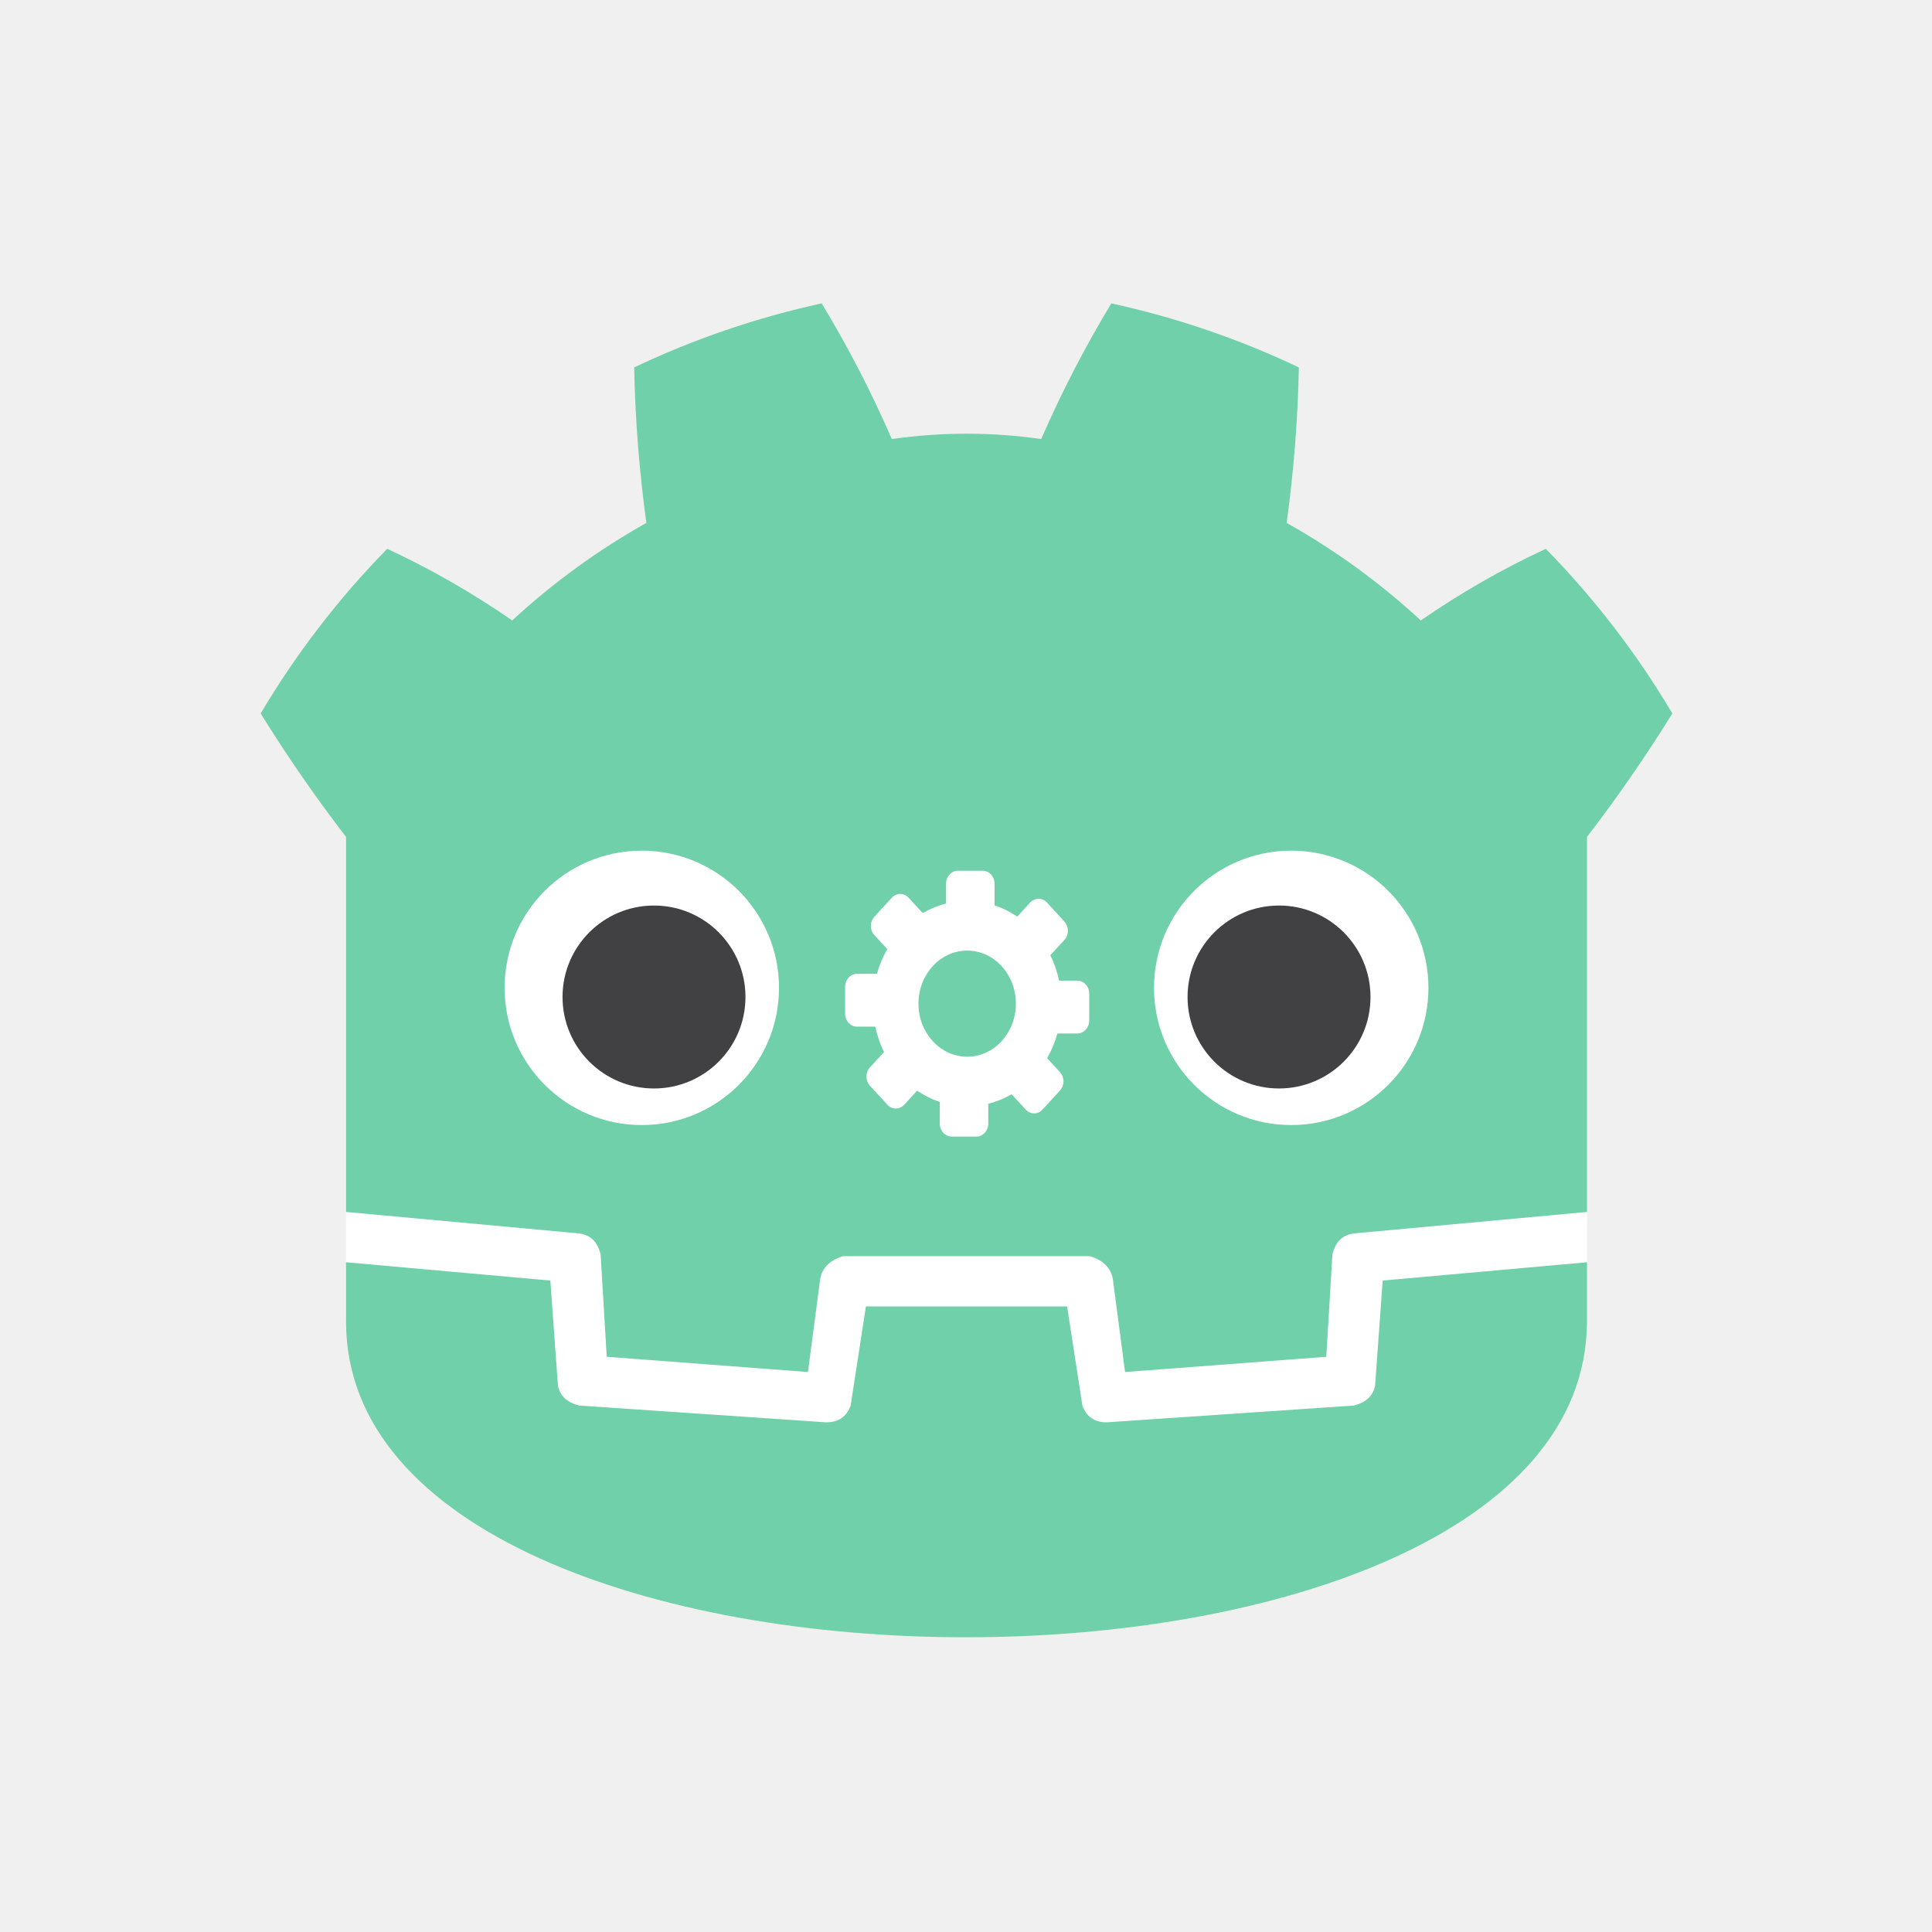
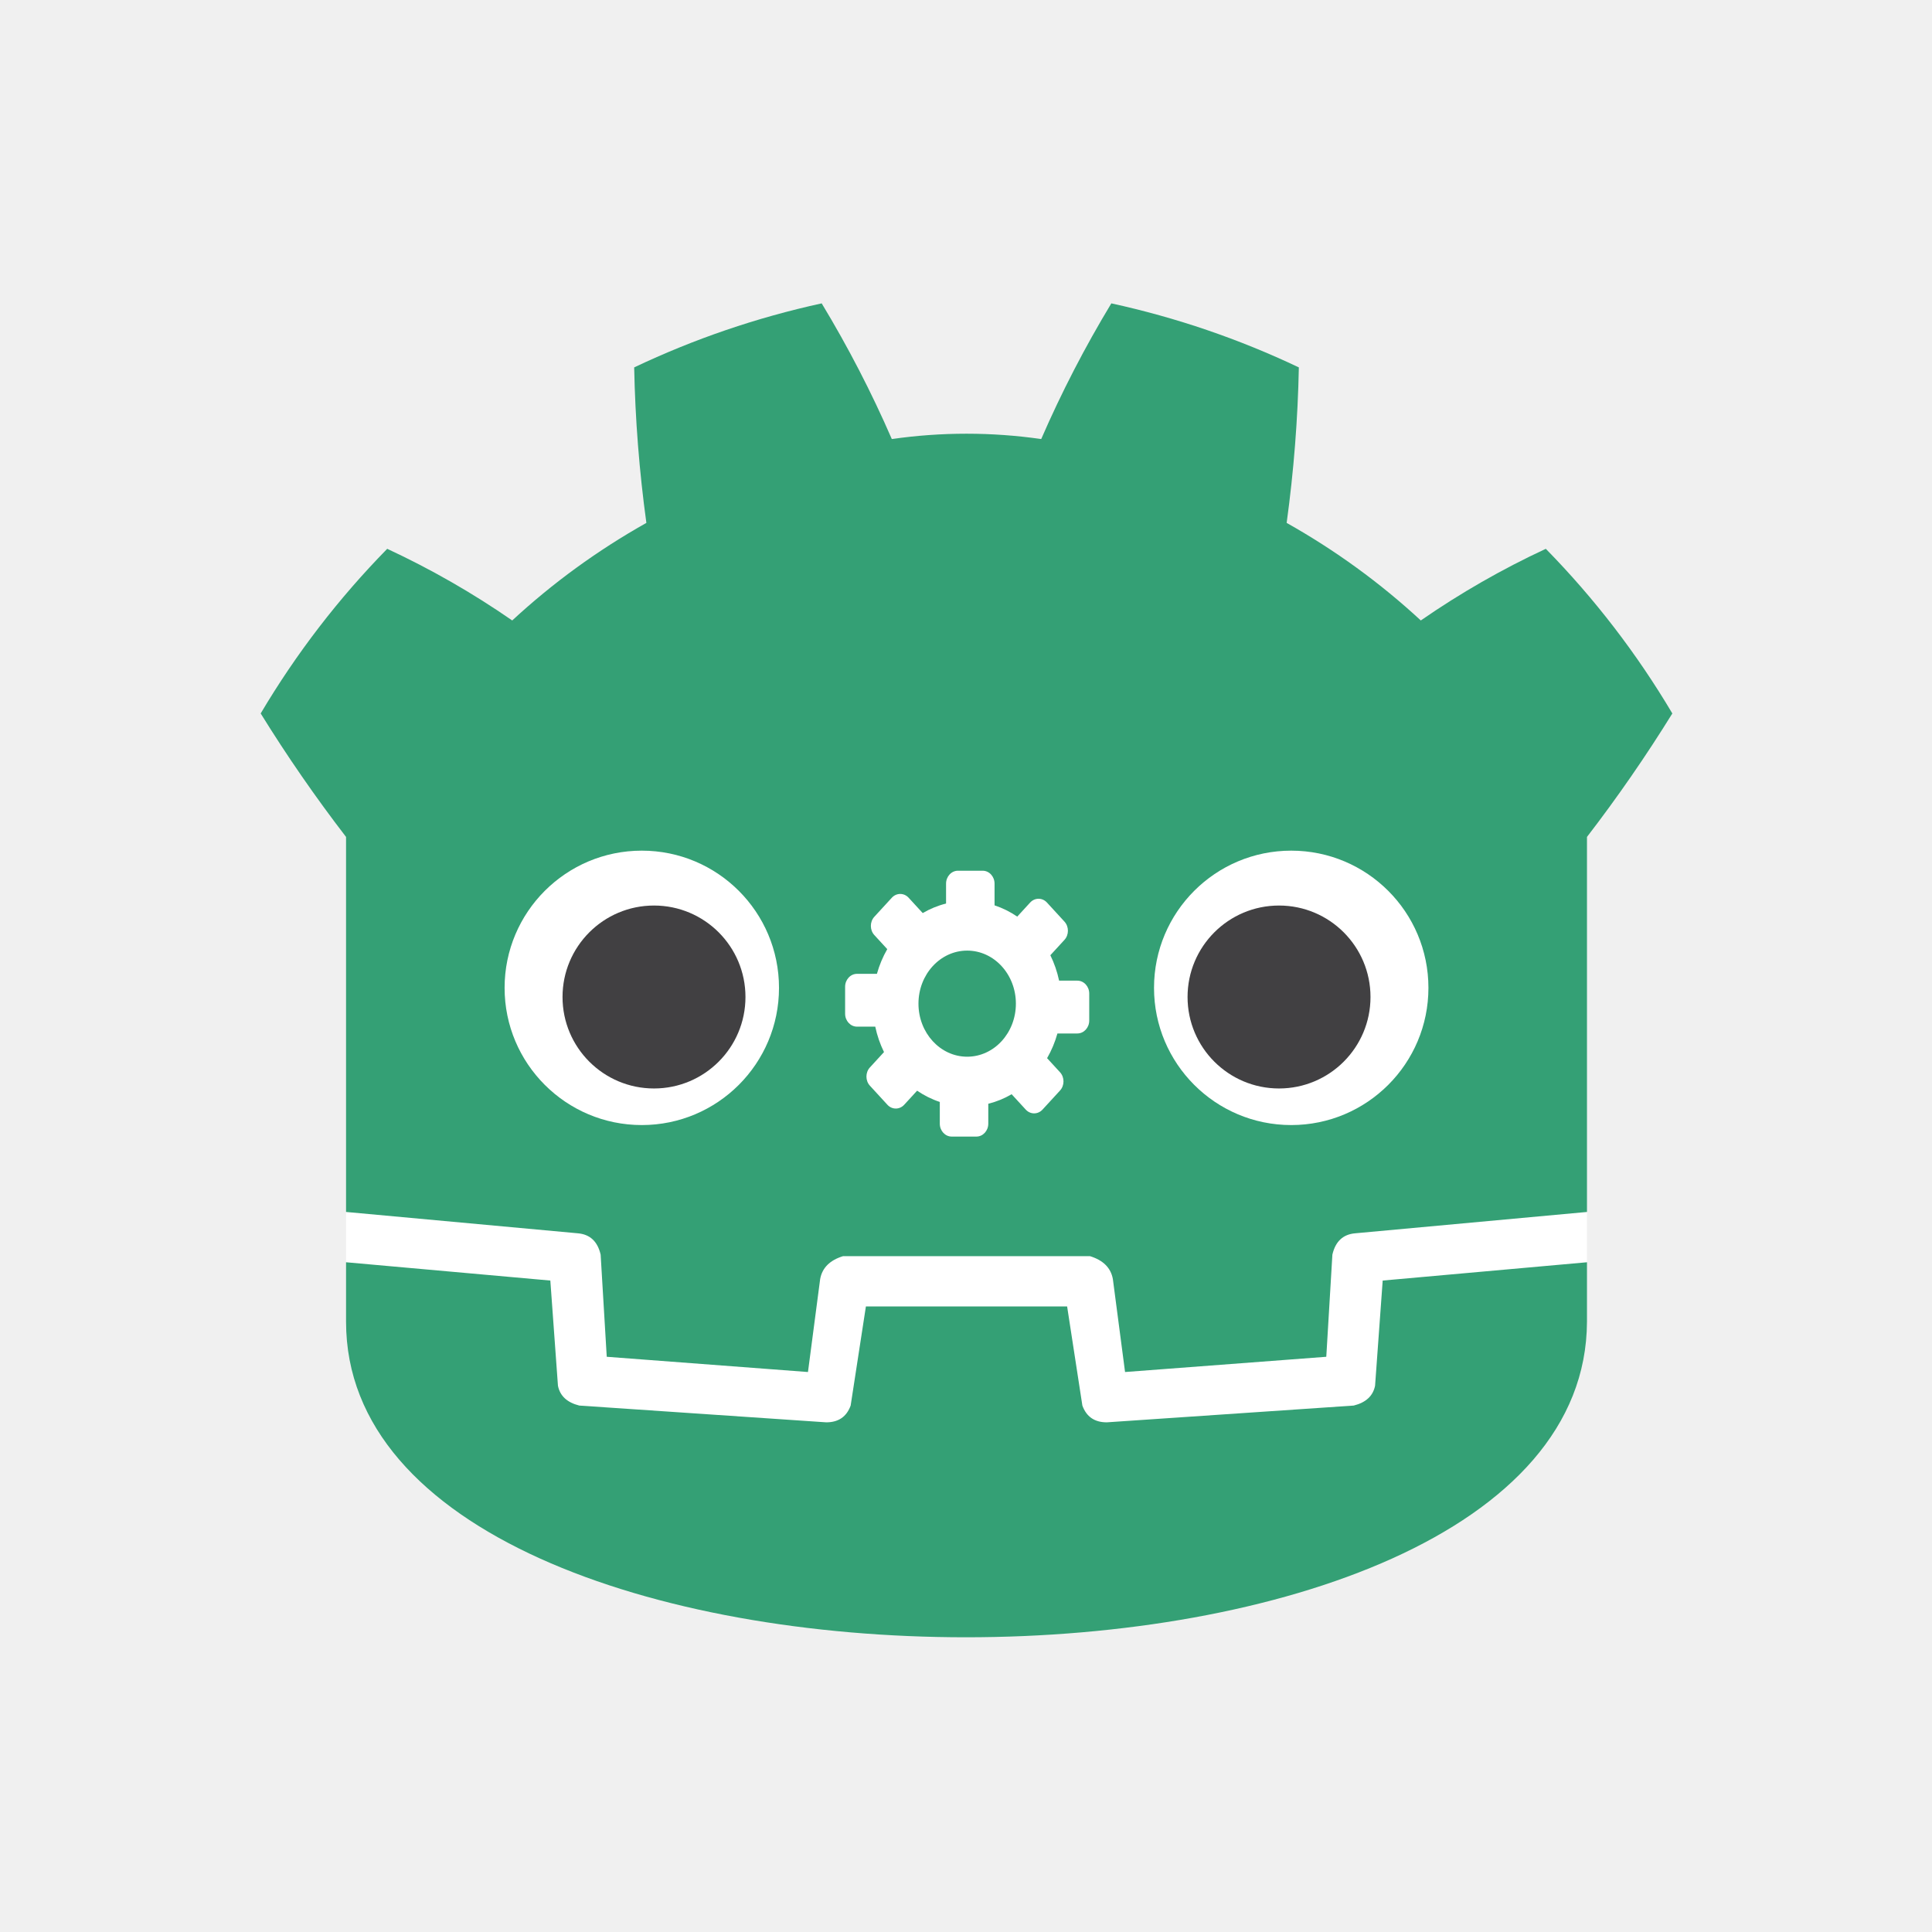
<svg xmlns="http://www.w3.org/2000/svg" width="128" height="128" version="1.1" id="svg6" xml:space="preserve">
  <defs id="defs6" />
  <g fill="#fff" transform="translate(12.322 12.322)scale(.101)" id="g4">
    <path d="M105 673v33q407 354 814 0v-33z" id="path1" />
-     <path fill="#478cbf" d="m105 673 152 14q12 1 15 14l4 67 132 10 8-61q2-11 15-15h162q13 4 15 15l8 61 132-10 4-67q3-13 15-14l152-14V427q30-39 56-81-35-59-83-108-43 20-82 47-40-37-88-64 7-51 8-102-59-28-123-42-26 43-46 89-49-7-98 0-20-46-46-89-64 14-123 42 1 51 8 102-48 27-88 64-39-27-82-47-48 49-83 108 26 42 56 81zm0 33v39c0 276 813 276 814 0v-39l-134 12-5 69q-2 10-14 13l-162 11q-12 0-16-11l-10-65H446l-10 65q-4 11-16 11l-162-11q-12-3-14-13l-5-69z" id="path2" style="fill:#6fd0a9;fill-opacity:1" />
+     <path fill="#478cbf" d="m105 673 152 14q12 1 15 14l4 67 132 10 8-61q2-11 15-15h162q13 4 15 15l8 61 132-10 4-67q3-13 15-14l152-14V427q30-39 56-81-35-59-83-108-43 20-82 47-40-37-88-64 7-51 8-102-59-28-123-42-26 43-46 89-49-7-98 0-20-46-46-89-64 14-123 42 1 51 8 102-48 27-88 64-39-27-82-47-48 49-83 108 26 42 56 81zm0 33v39c0 276 813 276 814 0v-39l-134 12-5 69q-2 10-14 13l-162 11q-12 0-16-11l-10-65H446l-10 65q-4 11-16 11l-162-11q-12-3-14-13l-5-69z" id="path2" style="fill:#34a075;fill-opacity:1" />
    <path fill-rule="evenodd" clip-rule="evenodd" d="m 564.757,470.028 11.491,12.516 c 3.025,3.294 3.025,8.683 0,11.977 l -9.254,10.078 c 2.553,5.192 4.501,10.788 5.74,16.679 h 11.988 c 4.278,0 7.779,3.812 7.779,8.47 v 17.699 c 0,4.659 -3.5,8.472 -7.779,8.472 h -13.083 c -1.604,5.766 -3.899,11.206 -6.782,16.205 l 8.486,9.239 c 3.025,3.297 3.025,8.686 0,11.979 l -11.491,12.516 c -3.025,3.293 -7.974,3.293 -10.997,0 l -9.255,-10.08 c -4.766,2.782 -9.905,4.905 -15.316,6.253 v 13.056 c 0,4.658 -3.499,8.47 -7.777,8.47 h -16.251 c -4.278,0 -7.779,-3.812 -7.779,-8.47 v -14.248 c -5.295,-1.749 -10.29,-4.248 -14.878,-7.387 l -8.485,9.242 c -3.027,3.294 -7.975,3.294 -11,0 l -11.491,-12.515 c -3.025,-3.294 -3.025,-8.683 0,-11.977 l 9.255,-10.08 c -2.554,-5.19 -4.504,-10.786 -5.74,-16.678 h -11.992 c -4.277,0 -7.777,-3.811 -7.777,-8.47 v -17.699 c 0,-4.659 3.5,-8.47 7.777,-8.47 h 13.083 c 1.606,-5.766 3.9,-11.206 6.782,-16.205 l -8.485,-9.239 c -3.025,-3.296 -3.025,-8.686 0,-11.978 l 11.493,-12.516 c 3.025,-3.294 7.973,-3.294 10.997,0 l 9.254,10.078 c 4.767,-2.782 9.905,-4.905 15.316,-6.253 v -13.056 c 0,-4.659 3.5,-8.472 7.777,-8.472 h 16.252 c 4.277,0 7.777,3.812 7.777,8.472 v 14.244 c 5.296,1.747 10.292,4.246 14.885,7.386 l 8.48,-9.238 c 3.027,-3.294 7.975,-3.294 11,0 z m -52.321,31.536 c 17.645,0 31.952,15.583 31.952,34.799 0,19.214 -14.308,34.799 -31.952,34.799 -17.644,0 -31.952,-15.583 -31.952,-34.799 0,-19.215 14.309,-34.799 31.952,-34.799 z" id="path1-1" style="stroke-width:1.36" />
    <circle cx="725" cy="526" r="90" id="circle3" style="display:inline" />
    <circle cx="299" cy="526" r="90" id="circle4" style="display:inline" />
  </g>
  <g fill="#414042" transform="translate(12.322 12.322)scale(.101)" id="g6">
    <circle cx="307" cy="532" r="60" id="circle5" />
    <circle cx="717" cy="532" r="60" id="circle6" style="display:inline" />
  </g>
</svg>
